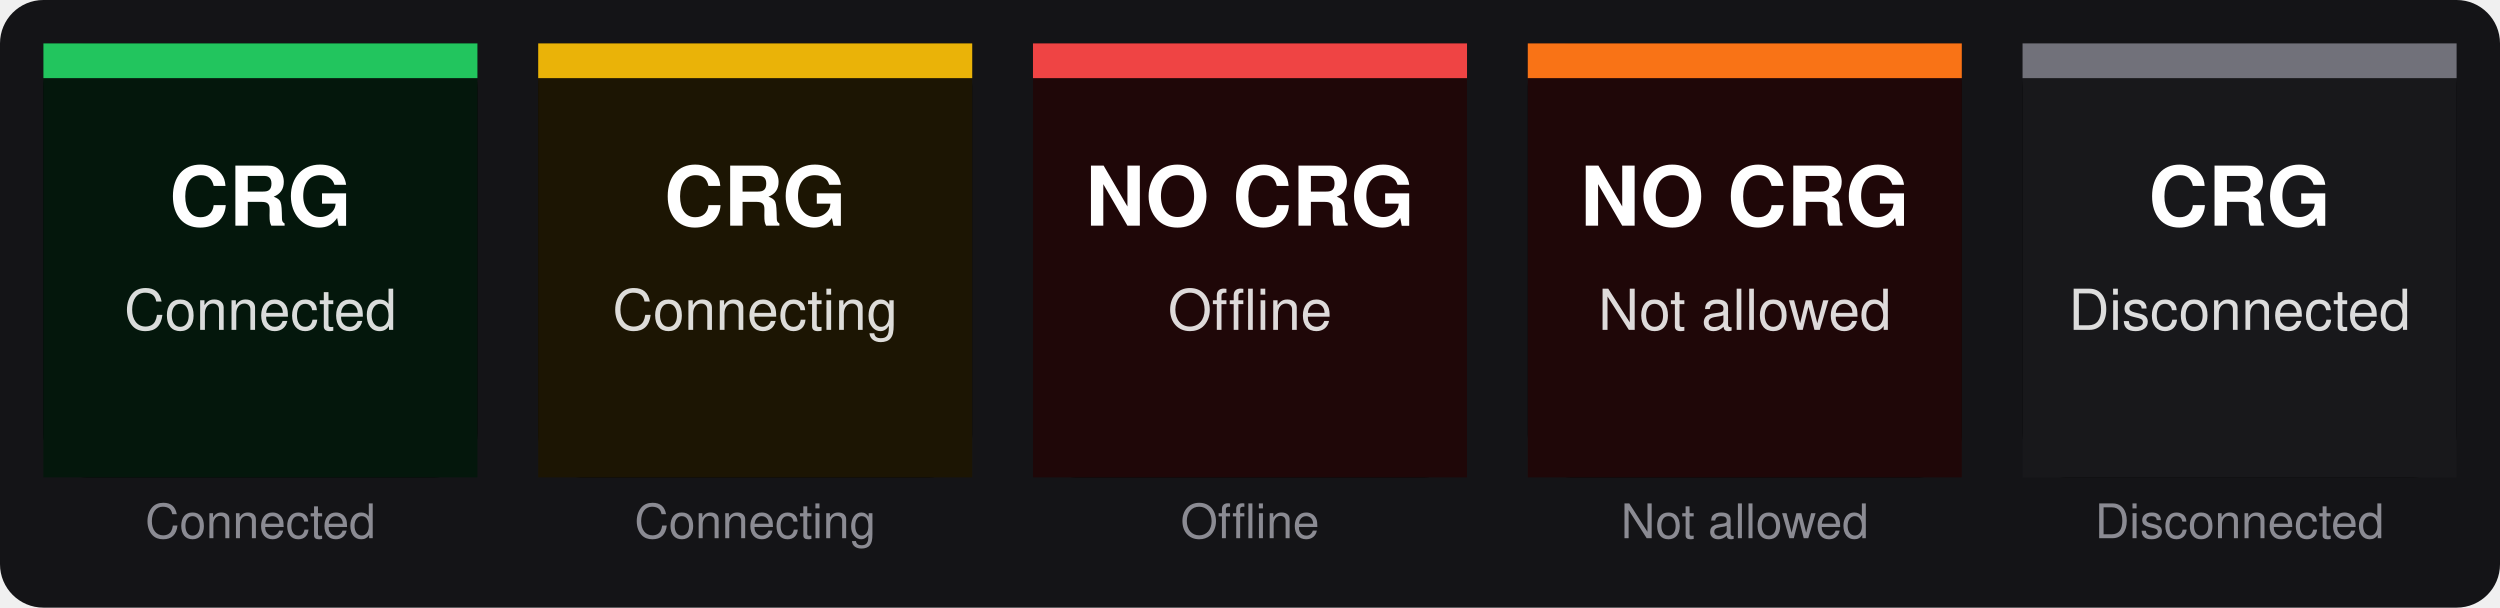
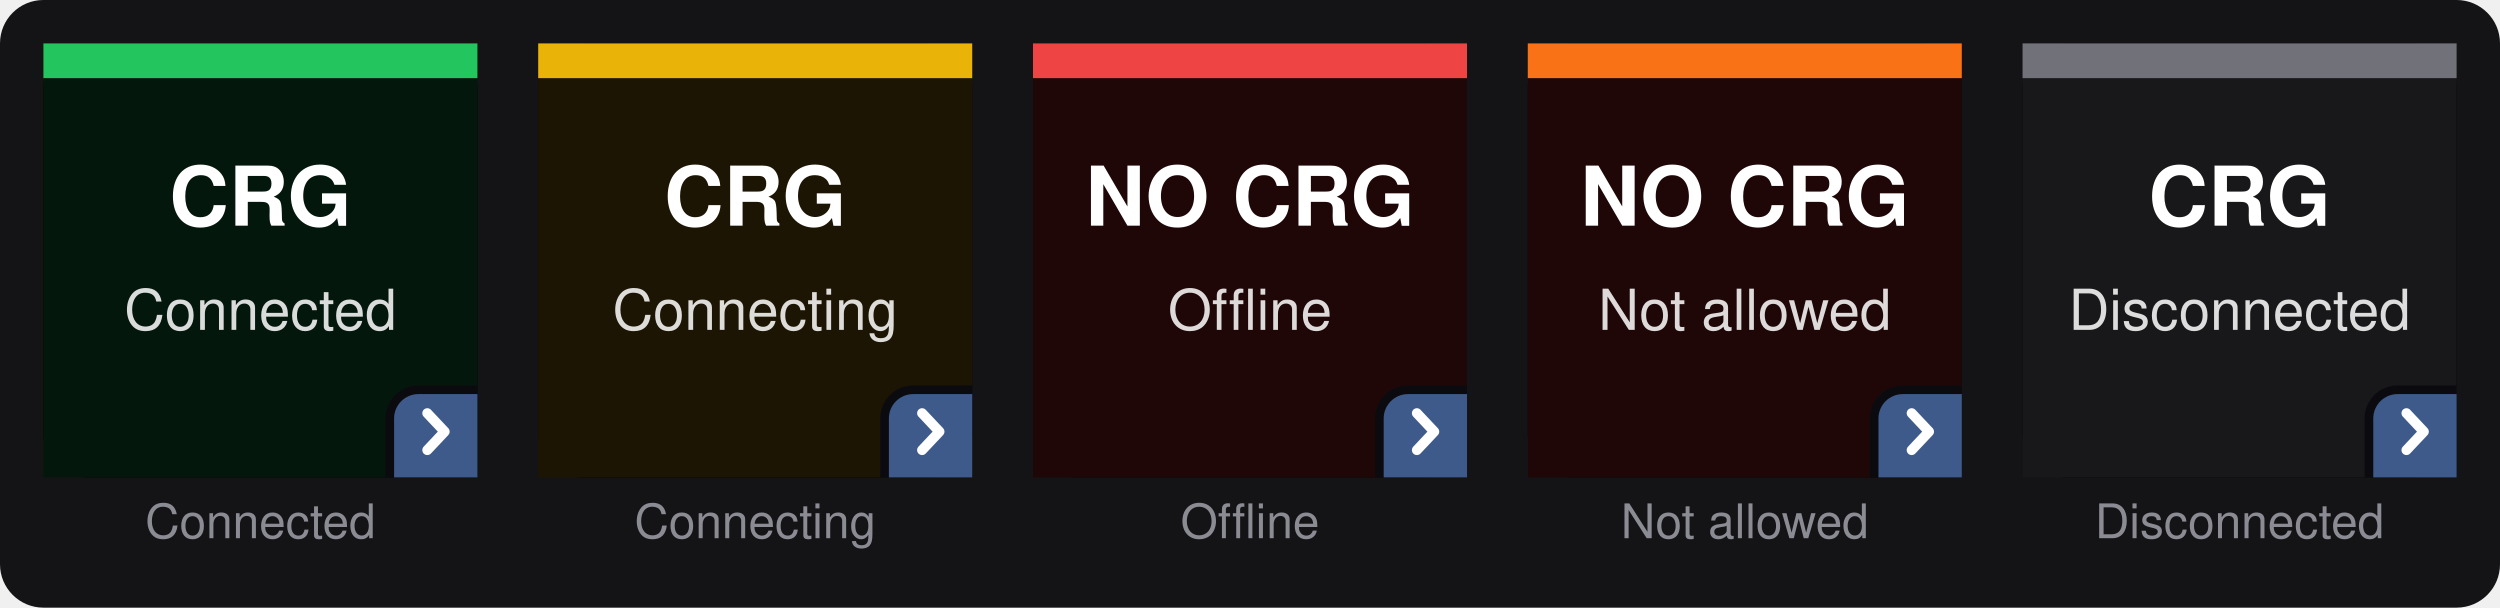
<svg xmlns="http://www.w3.org/2000/svg" viewBox="0 0 576 140" width="576" height="140" role="img" aria-label="Example buttons">
  <rect width="576" height="140" rx="10" fill="#141417" />
  <svg x="10" y="10" width="100" height="100" viewBox="0 0 100 100">
    <rect width="100" height="100" rx="10" fill="#000000" />
    <g clip-path="inset(0 round 10px)">
      <rect width="100" height="100" fill="#04170c" />
      <rect width="100" height="8" fill="#22c55e" />
      <text x="50" y="42" fill="#ffffff" font-family="'Helvetica Neue', Helvetica, Arial, sans-serif" font-size="19" font-weight="700" text-anchor="middle">CRG</text>
      <text x="50" y="66" fill="#ffffff" font-family="'Helvetica Neue', Helvetica, Arial, sans-serif" font-size="13" font-weight="400" text-anchor="middle" opacity="0.85">Connected</text>
+       <g transform="translate(100 0) scale(-1 1)">
+         <path d="M 0 78.8 H 13.6 A 7.6 7.6 0 0 1 21.2 86.4 V 100 H 0 Z" fill="#0b0b0f" />
+         <path d="M 0 80.8 H 13.6 A 5.6 5.6 0 0 1 19.2 86.4 V 100 H 0 Z" fill="#3d5a8a" />
+       </g>
+       <path d="M 88.45 85.2 L 92.45 89.45 L 88.45 93.7" fill="none" stroke="#ffffff" stroke-width="2.3" stroke-linecap="round" stroke-linejoin="round" />
    </g>
  </svg>
  <text x="60" y="124" font-family="'Helvetica Neue', Helvetica, Arial, sans-serif" font-size="11" font-weight="normal" fill="#8b8b93" text-anchor="middle">Connected</text>
  <svg x="124" y="10" width="100" height="100" viewBox="0 0 100 100">
    <rect width="100" height="100" rx="10" fill="#000000" />
    <g clip-path="inset(0 round 10px)">
      <rect width="100" height="100" fill="#1c1503" />
      <rect width="100" height="8" fill="#eab308" />
      <text x="50" y="42" fill="#ffffff" font-family="'Helvetica Neue', Helvetica, Arial, sans-serif" font-size="19" font-weight="700" text-anchor="middle">CRG</text>
      <text x="50" y="66" fill="#ffffff" font-family="'Helvetica Neue', Helvetica, Arial, sans-serif" font-size="13" font-weight="400" text-anchor="middle" opacity="0.85">Connecting</text>
+       <g transform="translate(100 0) scale(-1 1)">
+         <path d="M 0 78.8 H 13.6 A 7.6 7.6 0 0 1 21.2 86.4 V 100 H 0 Z" fill="#0b0b0f" />
+         <path d="M 0 80.8 H 13.6 A 5.6 5.6 0 0 1 19.2 86.4 V 100 H 0 Z" fill="#3d5a8a" />
+       </g>
+       <path d="M 88.45 85.2 L 92.45 89.45 L 88.45 93.7" fill="none" stroke="#ffffff" stroke-width="2.3" stroke-linecap="round" stroke-linejoin="round" />
    </g>
  </svg>
  <text x="174" y="124" font-family="'Helvetica Neue', Helvetica, Arial, sans-serif" font-size="11" font-weight="normal" fill="#8b8b93" text-anchor="middle">Connecting</text>
  <svg x="238" y="10" width="100" height="100" viewBox="0 0 100 100">
    <rect width="100" height="100" rx="10" fill="#000000" />
    <g clip-path="inset(0 round 10px)">
      <rect width="100" height="100" fill="#1f0708" />
      <rect width="100" height="8" fill="#ef4444" />
      <text x="50" y="42" fill="#ffffff" font-family="'Helvetica Neue', Helvetica, Arial, sans-serif" font-size="19" font-weight="700" text-anchor="middle">NO CRG</text>
      <text x="50" y="66" fill="#ffffff" font-family="'Helvetica Neue', Helvetica, Arial, sans-serif" font-size="13" font-weight="400" text-anchor="middle" opacity="0.85">Offline</text>
+       <g transform="translate(100 0) scale(-1 1)">
+         <path d="M 0 78.8 H 13.6 A 7.6 7.6 0 0 1 21.2 86.4 V 100 H 0 Z" fill="#0b0b0f" />
+         <path d="M 0 80.8 H 13.6 A 5.6 5.6 0 0 1 19.2 86.4 V 100 H 0 Z" fill="#3d5a8a" />
+       </g>
+       <path d="M 88.45 85.2 L 92.45 89.45 L 88.45 93.7" fill="none" stroke="#ffffff" stroke-width="2.3" stroke-linecap="round" stroke-linejoin="round" />
    </g>
  </svg>
  <text x="288" y="124" font-family="'Helvetica Neue', Helvetica, Arial, sans-serif" font-size="11" font-weight="normal" fill="#8b8b93" text-anchor="middle">Offline</text>
  <svg x="352" y="10" width="100" height="100" viewBox="0 0 100 100">
    <rect width="100" height="100" rx="10" fill="#000000" />
    <g clip-path="inset(0 round 10px)">
      <rect width="100" height="100" fill="#1f0708" />
      <rect width="100" height="8" fill="#f97316" />
      <text x="50" y="42" fill="#ffffff" font-family="'Helvetica Neue', Helvetica, Arial, sans-serif" font-size="19" font-weight="700" text-anchor="middle">NO CRG</text>
      <text x="50" y="66" fill="#ffffff" font-family="'Helvetica Neue', Helvetica, Arial, sans-serif" font-size="13" font-weight="400" text-anchor="middle" opacity="0.85">Not allowed</text>
+       <g transform="translate(100 0) scale(-1 1)">
+         <path d="M 0 78.8 H 13.6 A 7.6 7.6 0 0 1 21.2 86.4 V 100 H 0 Z" fill="#0b0b0f" />
+         <path d="M 0 80.8 H 13.6 A 5.6 5.6 0 0 1 19.2 86.4 V 100 H 0 Z" fill="#3d5a8a" />
+       </g>
+       <path d="M 88.45 85.2 L 92.45 89.45 L 88.45 93.7" fill="none" stroke="#ffffff" stroke-width="2.3" stroke-linecap="round" stroke-linejoin="round" />
    </g>
  </svg>
  <text x="402" y="124" font-family="'Helvetica Neue', Helvetica, Arial, sans-serif" font-size="11" font-weight="normal" fill="#8b8b93" text-anchor="middle">Not allowed</text>
  <svg x="466" y="10" width="100" height="100" viewBox="0 0 100 100">
    <rect width="100" height="100" rx="10" fill="#000000" />
    <g clip-path="inset(0 round 10px)">
      <rect width="100" height="100" fill="#18181b" />
      <rect width="100" height="8" fill="#71717a" />
      <text x="50" y="42" fill="#ffffff" font-family="'Helvetica Neue', Helvetica, Arial, sans-serif" font-size="19" font-weight="700" text-anchor="middle">CRG</text>
      <text x="50" y="66" fill="#ffffff" font-family="'Helvetica Neue', Helvetica, Arial, sans-serif" font-size="13" font-weight="400" text-anchor="middle" opacity="0.85">Disconnected</text>
+       <g transform="translate(100 0) scale(-1 1)">
+         <path d="M 0 78.8 H 13.6 A 7.6 7.6 0 0 1 21.2 86.4 V 100 H 0 Z" fill="#0b0b0f" />
+         <path d="M 0 80.8 H 13.6 A 5.6 5.6 0 0 1 19.2 86.4 V 100 H 0 Z" fill="#3d5a8a" />
+       </g>
+       <path d="M 88.45 85.2 L 92.45 89.45 L 88.45 93.7" fill="none" stroke="#ffffff" stroke-width="2.3" stroke-linecap="round" stroke-linejoin="round" />
    </g>
  </svg>
  <text x="516" y="124" font-family="'Helvetica Neue', Helvetica, Arial, sans-serif" font-size="11" font-weight="normal" fill="#8b8b93" text-anchor="middle">Disconnected</text>
</svg>
